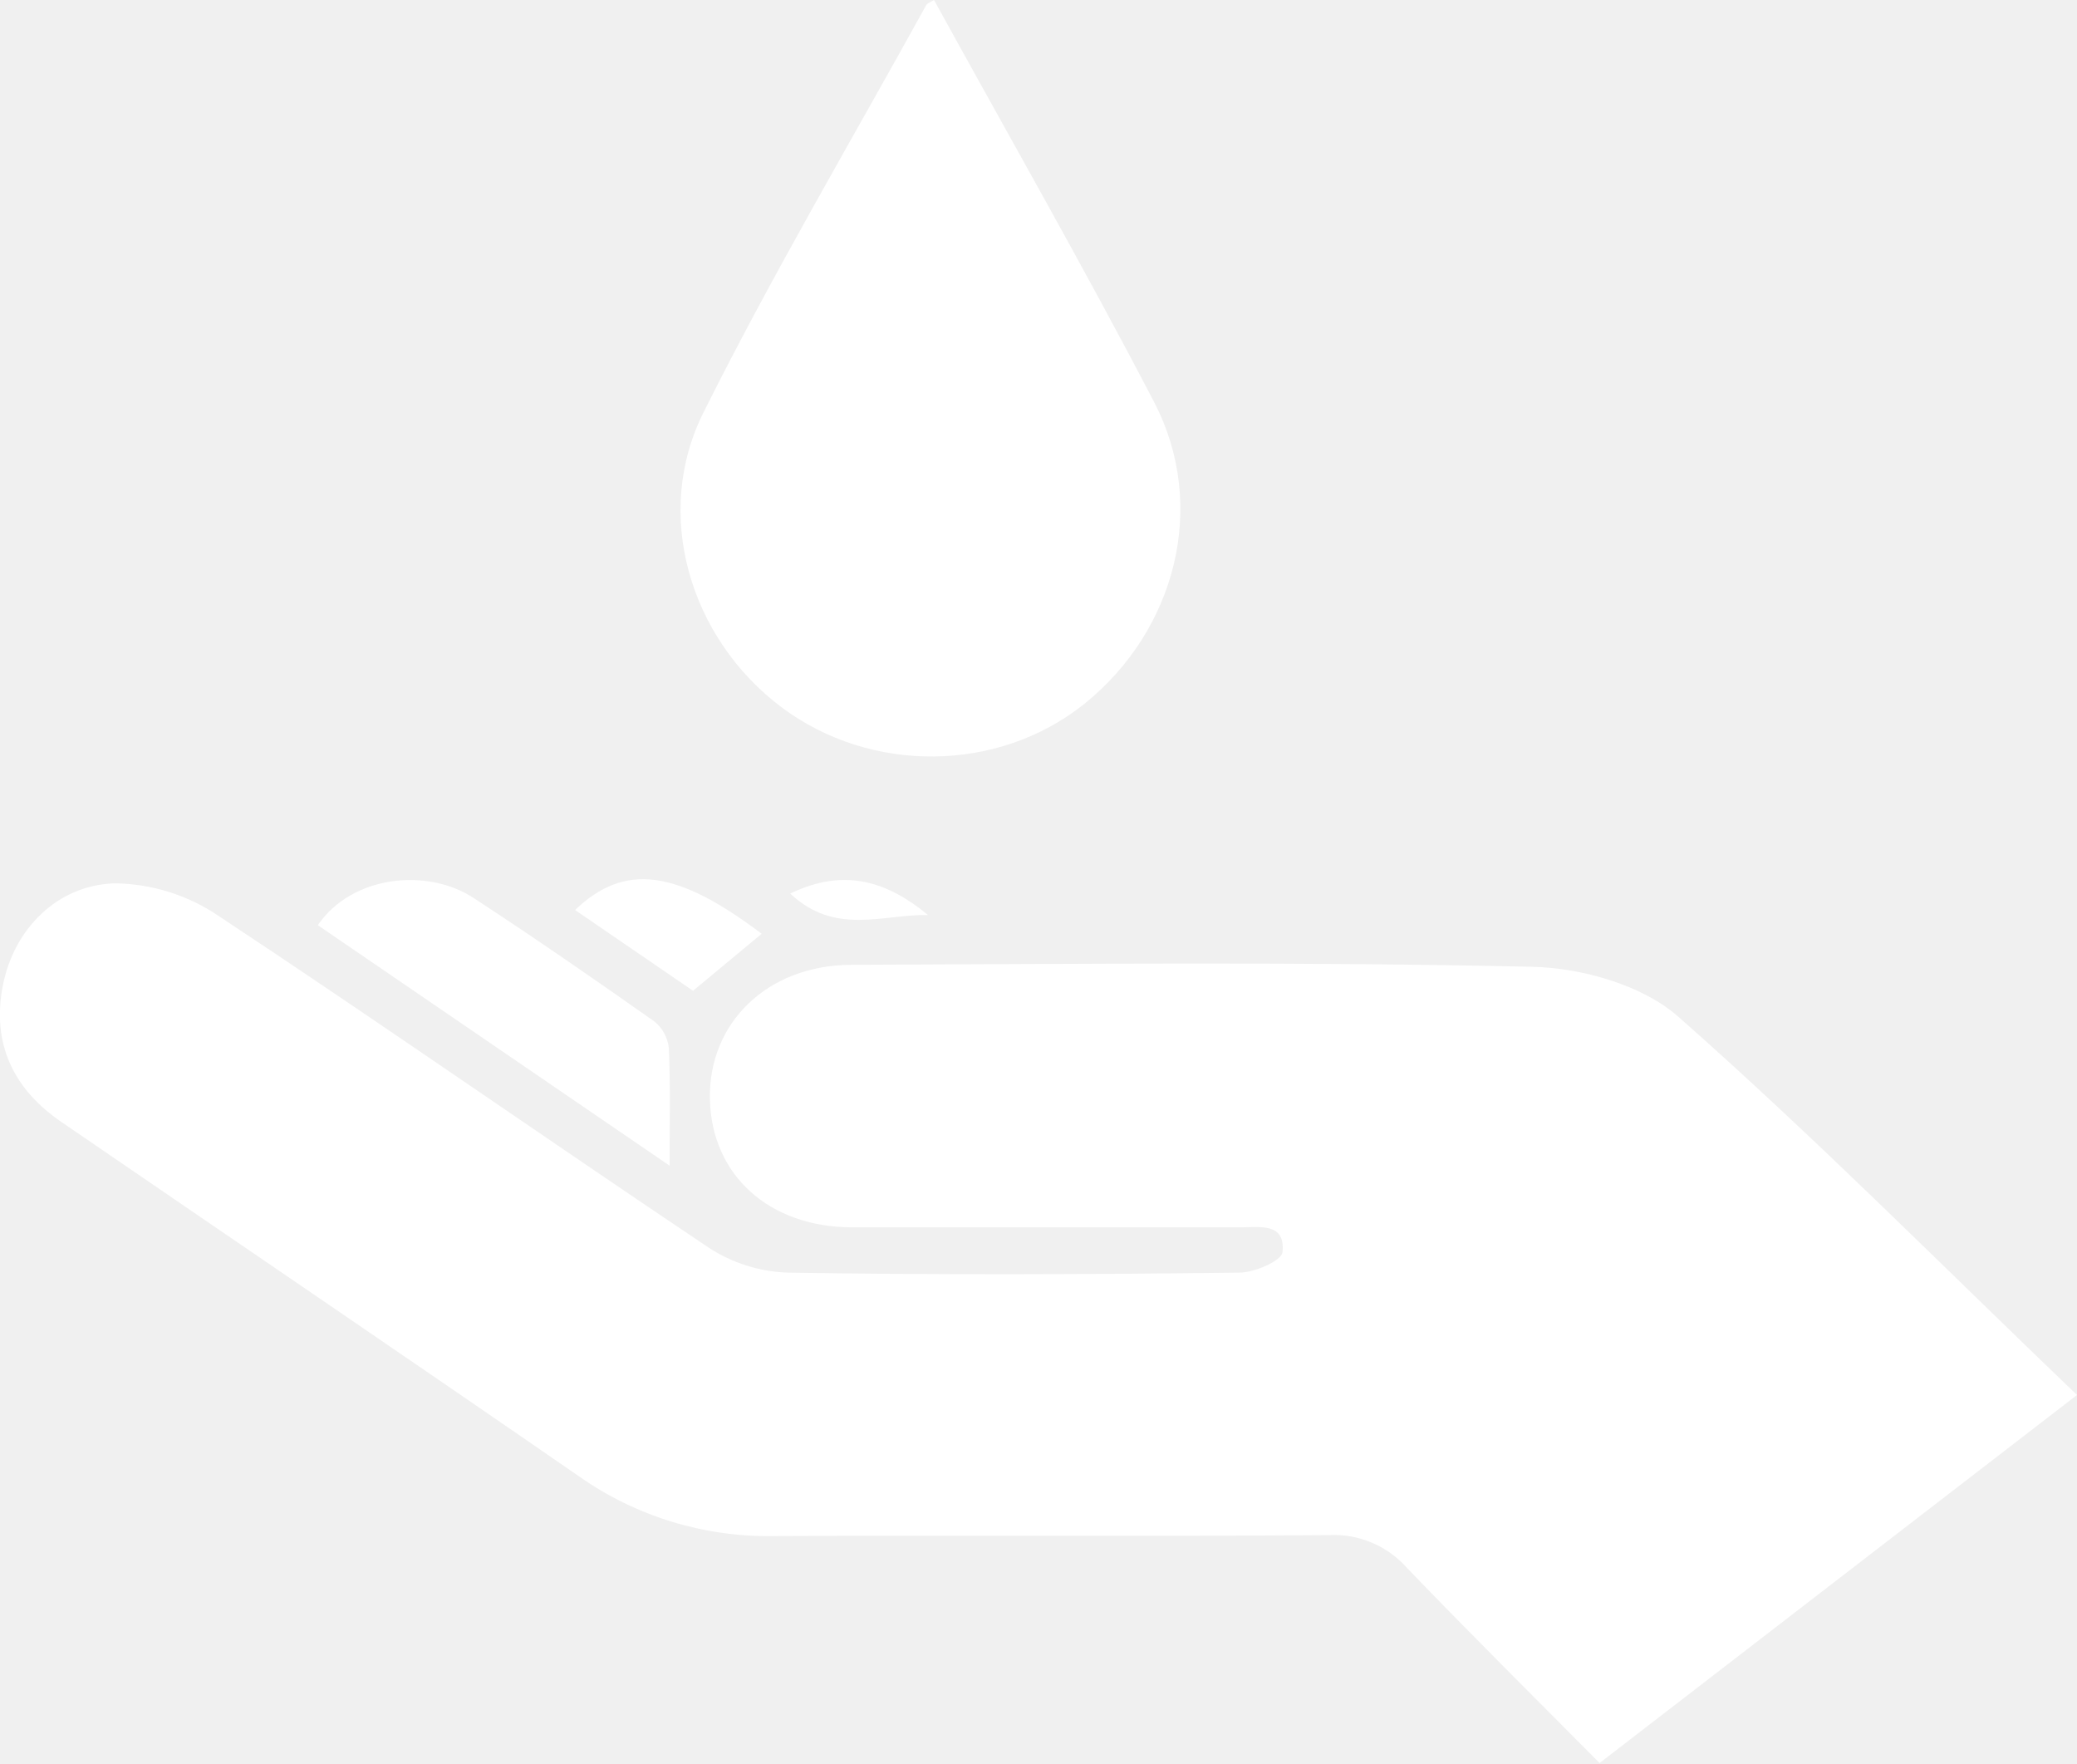
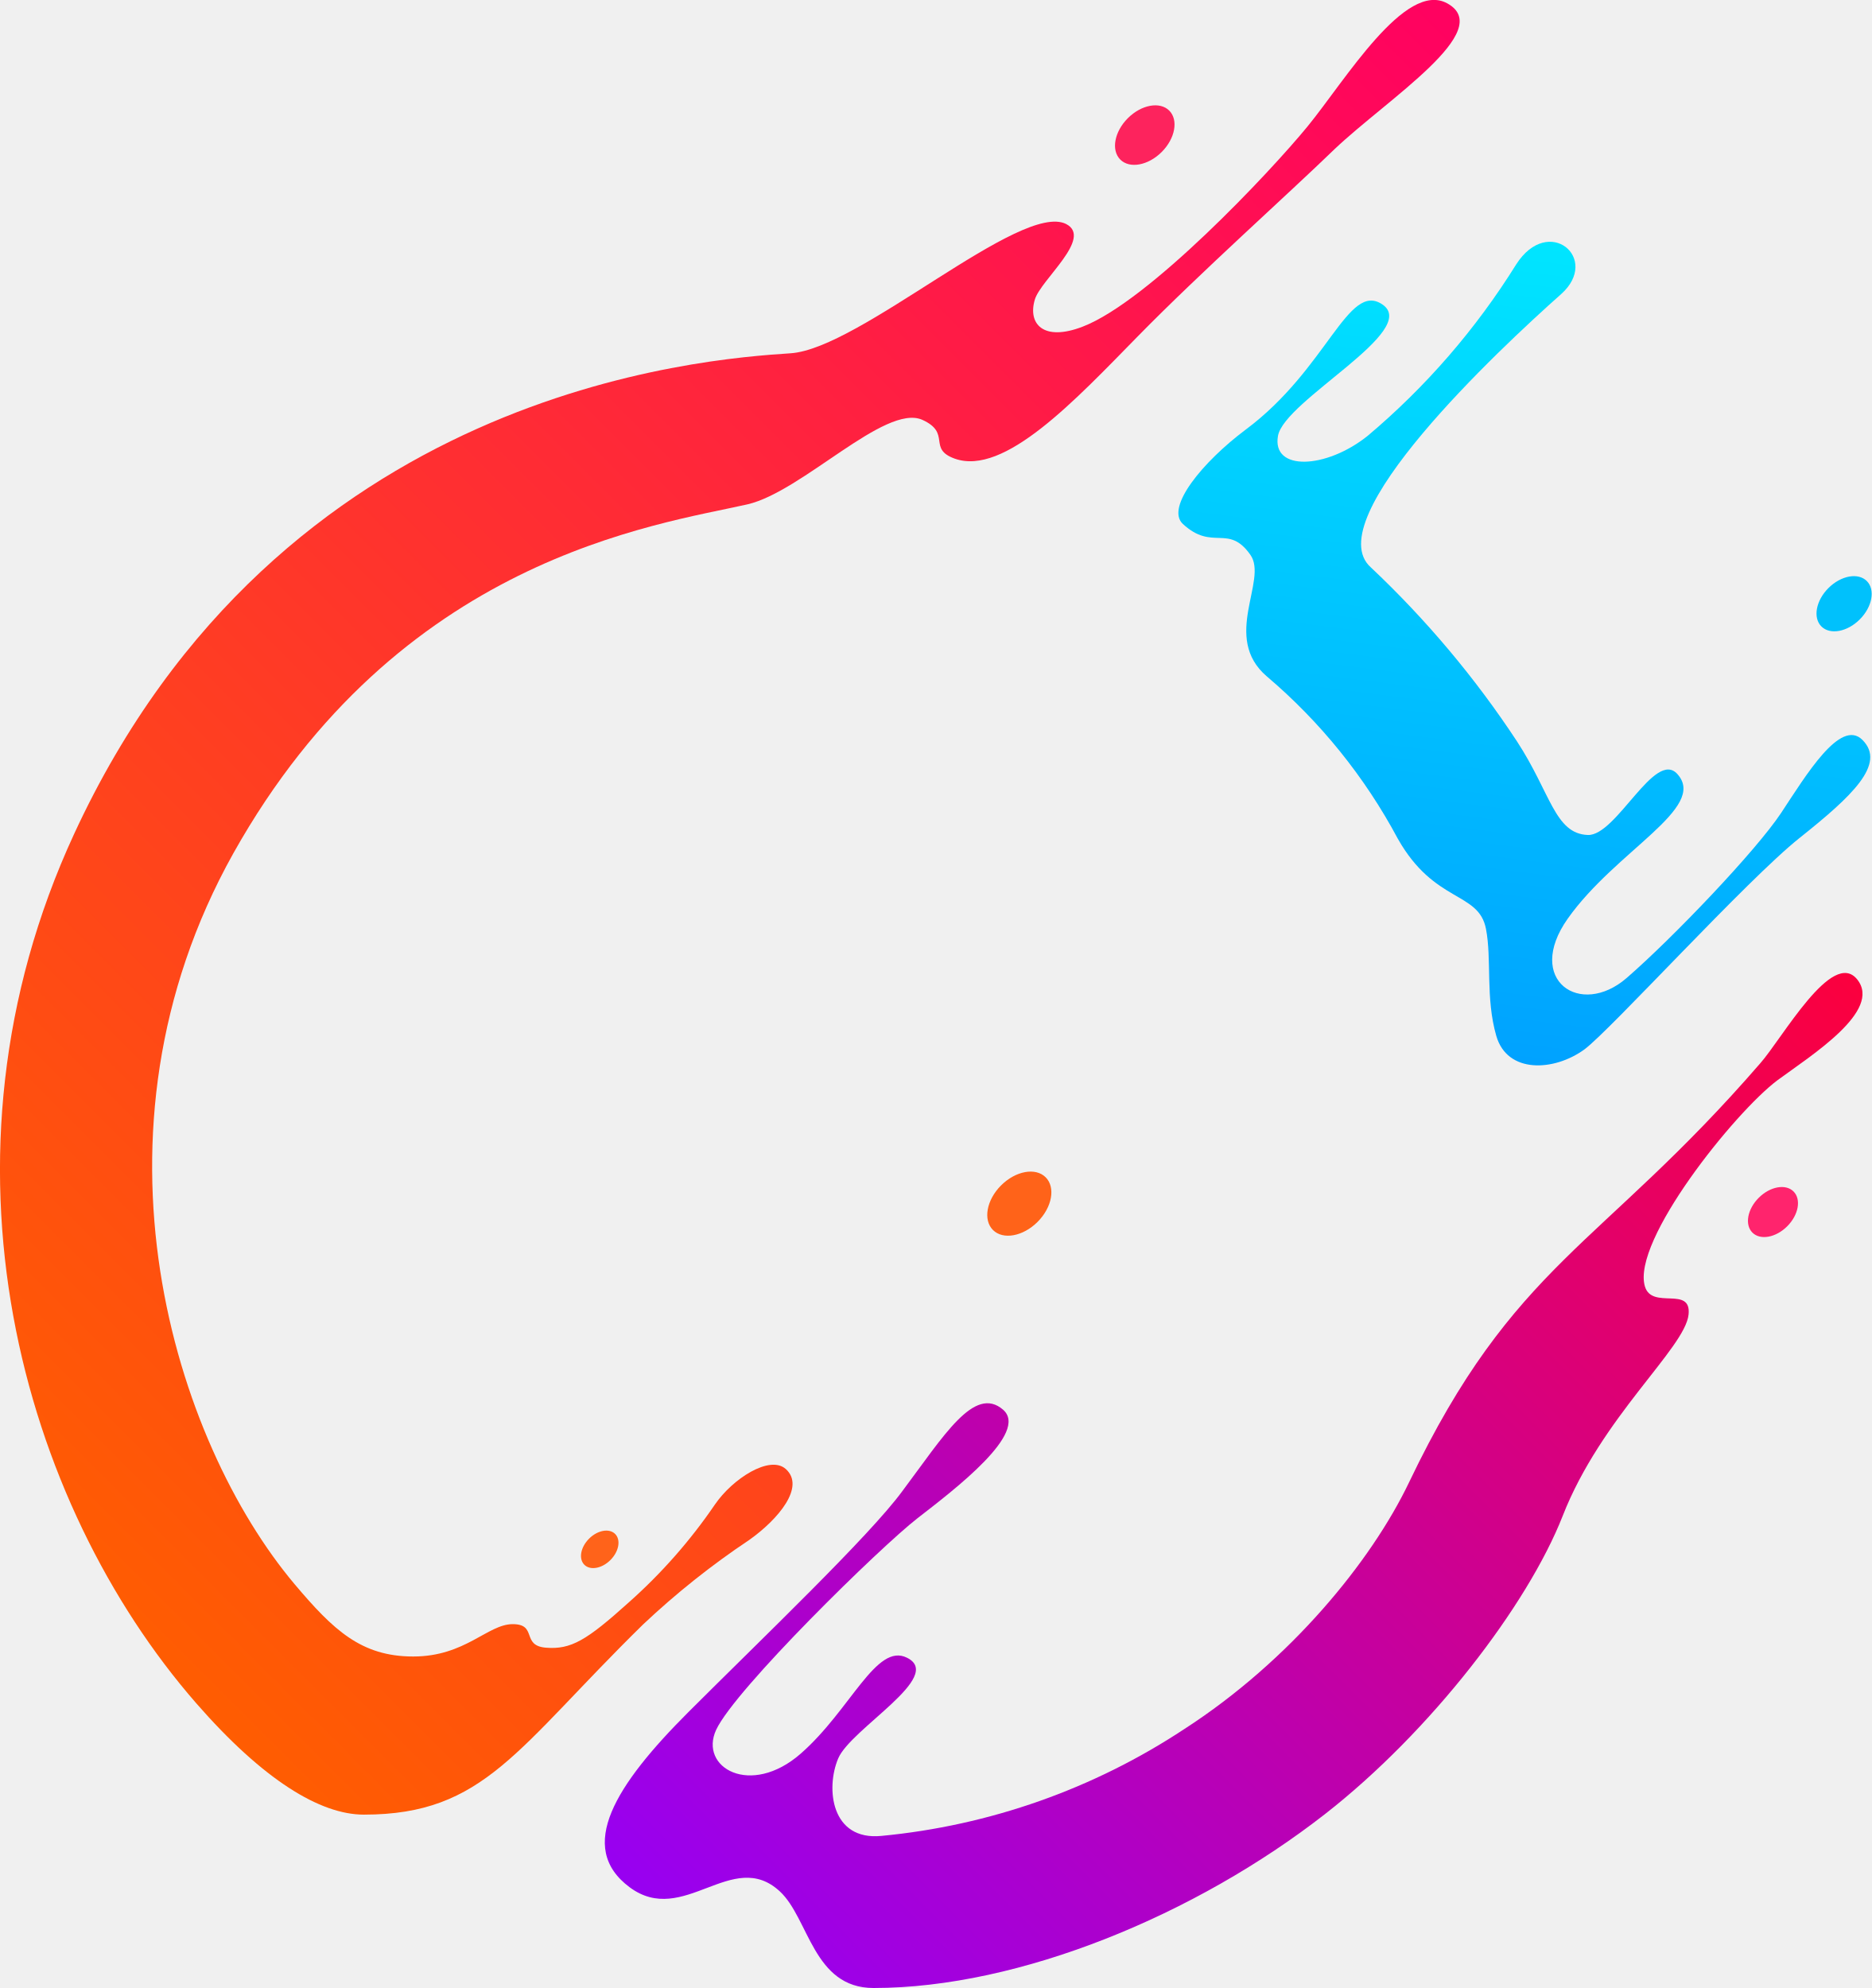
- <svg xmlns="http://www.w3.org/2000/svg" viewBox="0 0 241.23 204.76">
+ <svg xmlns="http://www.w3.org/2000/svg" viewBox="0 0 148.65 157.9">
+   <defs>
+     <linearGradient id="linear-gradient" x1="121.11" y1="2.98" x2="0.47" y2="123.62" gradientUnits="userSpaceOnUse">
+       <stop offset="0" stop-color="#ff0062" />
+       <stop offset="1" stop-color="#ff5e00" />
+     </linearGradient>
+     <linearGradient id="linear-gradient-2" x1="125.61" y1="14.86" x2="116.19" y2="88.63" gradientUnits="userSpaceOnUse">
+       <stop offset="0" stop-color="#00eaff" />
+       <stop offset="1" stop-color="#009dff" />
+     </linearGradient>
+     <linearGradient id="linear-gradient-3" x1="147.63" y1="71.81" x2="53.35" y2="166.1" gradientUnits="userSpaceOnUse">
+       <stop offset="0" stop-color="#ff0037" />
+       <stop offset="1" stop-color="#9000ff" />
+     </linearGradient>
+   </defs>
  <g id="Layer_2" data-name="Layer 2">
-     <g id="Layer_1-2" data-name="Layer 1">
-       <path d="M241.23,162l-55.45,42.74c-7.46-7.52-15-15-22.36-22.65a11.35,11.35,0,0,0-9.14-3.82c-21.49.17-43,0-64.47.11a38.14,38.14,0,0,1-22.5-6.89c-20-13.81-40.1-27.44-60.14-41.17C1.54,126.49-1,121.15.34,114.41c1.27-6.5,6.3-11.64,13-11.83a22,22,0,0,1,11.92,3.7c19.15,12.67,38,25.85,57.05,38.61a17.91,17.91,0,0,0,9.16,2.9c17.49.28,35,.21,52.48,0,1.74,0,4.84-1.35,5-2.34.4-3.54-2.72-2.91-4.94-2.92-15,0-30,0-45,0-9.69,0-16.37-6.07-16.56-14.88s6.62-15.58,16.46-15.61c26.32-.09,52.65-.37,79,.23,5.78.13,12.81,2.1,17,5.79C210.73,132,225.63,147.06,241.23,162Z" style="fill:#fff" />
-       <path d="M108.48,0c8.57,15.58,17.39,31,25.59,46.74,6.22,12,2.51,26.43-8.13,35-10,8-24.79,8.17-35.19.38-10.63-8-15-22.44-9-34.31,8-16,17.13-31.46,25.79-47.15C107.64.4,108,.29,108.48,0Z" style="fill:#fff" />
-       <path d="M77.77,135.37,36.91,107.44c4-5.84,12.74-6.65,18.06-3.18,7.1,4.63,14.07,9.46,21,14.34a4.58,4.58,0,0,1,1.71,3.11C77.88,126.09,77.77,130.48,77.77,135.37Z" style="fill:#fff" />
-       <path d="M80.49,115.06l-13.7-9.38c5.75-5.51,11.8-4.71,21.67,2.76Z" style="fill:#fff" />
-       <path d="M91.78,103.77c6.34-3.07,11.33-1.36,16,2.49C102.56,106.16,97,108.69,91.78,103.77Z" style="fill:#fff" />
+     <g id="Layer_2-2" data-name="Layer 2">
+       <path d="M15.6,135.3c5.32,6.09,9.83,8.83,13.3,8.83,9.6,0,12.13-5.26,22.18-15.11a64.2,64.2,0,0,1,8.43-6.71c2.31-1.64,4.47-4.22,2.9-5.63-1.27-1.14-4.23.77-5.63,2.82a42.16,42.16,0,0,1-6.86,7.79c-3.33,3-4.57,3.74-6.56,3.58S42.71,129,40.72,129s-3.76,2.57-7.9,2.57-6.35-2.11-9.41-5.73c-9.52-11.3-17.35-35.75-4.88-58.06C31.67,44.32,52.12,41.7,59.36,40.06c4.35-1,10.92-8,13.88-6.72,2.36,1.06.39,2.3,2.59,3.09,3.94,1.4,9.54-4.62,14.55-9.73S102.32,15.41,106,11.84c4.22-4,12.83-9.42,8.95-11.57-3.34-1.85-8.12,6.13-11.1,9.77S91.22,23.93,86,25.94c-3.14,1.22-4.39-.22-3.81-2.15.48-1.59,4.64-4.89,2.48-6C81.08,16,68.3,27.7,62.79,28.06c-6.86.45-40.56,2.81-56.9,38.17C-6.09,92.14,1.74,119.42,15.6,135.3Z" style="fill:url(#linear-gradient)" />
+       <path d="M99.31,44.07c-1.76-2.5-3-.26-5.37-2.46-1.39-1.31,1.57-4.92,5-7.49,6.49-4.83,8.12-11.79,10.85-9.94,3.06,2.07-7.79,7.62-8.29,10.44s3.81,2.65,7.12,0A57.56,57.56,0,0,0,120.42,21c2.56-4,6.72-.47,3.58,2.35-5,4.44-19.39,17.93-15.12,21.72a77.59,77.59,0,0,1,11.6,13.81c2.68,4.1,3,7.34,5.63,7.44,2.27.08,5.33-6.85,7.12-4.83,2.4,2.69-4.89,6.06-8.72,11.48-3.43,4.86,1,7.9,4.68,4.71s10.29-10.12,12.27-13.11,4.71-7.55,6.46-5.8c1.91,1.91-.83,4.47-5,7.79s-15,15.24-17.08,16.79c-2.42,1.76-6.13,1.94-7-1.07s-.35-6.08-.82-8.5c-.58-3-4.08-2-7-7.16a44.28,44.28,0,0,0-10.41-12.9C97,50.62,100.73,46.08,99.31,44.07Z" style="fill:url(#linear-gradient-2)" />
+       <path d="M94.08,137.32c8.4-5.43,14.83-13.31,17.83-19.58,8.35-17.47,15.17-18.6,27.88-33.27,1.77-2,5.74-9.16,7.72-6.67s-3.62,6-6.34,8c-3.39,2.54-11.59,12.75-10.53,16.37.56,1.9,3.71-.08,3.47,2.24-.28,2.68-6.93,8.14-10,16-2.78,7.08-10.47,17.12-18.88,23.68C95,152.07,81,157.9,69.38,157.9c-4.8,0-5.12-5.52-7.44-7.67-3.77-3.5-7.65,2.85-11.93-.33s-1.09-8.16,4.66-13.91,14.4-14,17-17.56c3.28-4.37,5.71-8.44,8-6.46,2.07,1.82-3.81,6.3-6.79,8.61s-14.49,13.58-16,16.81c-1.39,3,2.73,5.38,6.71,1.9s6-8.85,8.45-7.62c3,1.49-4.47,5.63-5.47,8S66,146.21,70,145.82A52.71,52.71,0,0,0,94.08,137.32Z" style="fill:url(#linear-gradient-3)" />
+       <ellipse cx="90.92" cy="10.72" rx="2.75" ry="1.9" transform="translate(19.05 67.44) rotate(-45)" style="fill:#fd235d" />
+       <ellipse cx="146.47" cy="47.96" rx="2.55" ry="1.76" transform="translate(8.98 117.61) rotate(-45)" style="fill:#00c1fc" />
+       <ellipse cx="140.81" cy="96.26" rx="2.31" ry="1.6" transform="translate(-26.82 127.77) rotate(-45)" style="fill:#ff246d" />
+       <ellipse cx="80.96" cy="95.6" rx="2.96" ry="2.05" transform="translate(-43.89 85.25) rotate(-45)" style="fill:#ff6319" />
+       <ellipse cx="47.64" cy="123.06" rx="1.73" ry="1.2" transform="translate(-73.07 69.73) rotate(-45)" style="fill:#ff631a" />
    </g>
  </g>
</svg>
